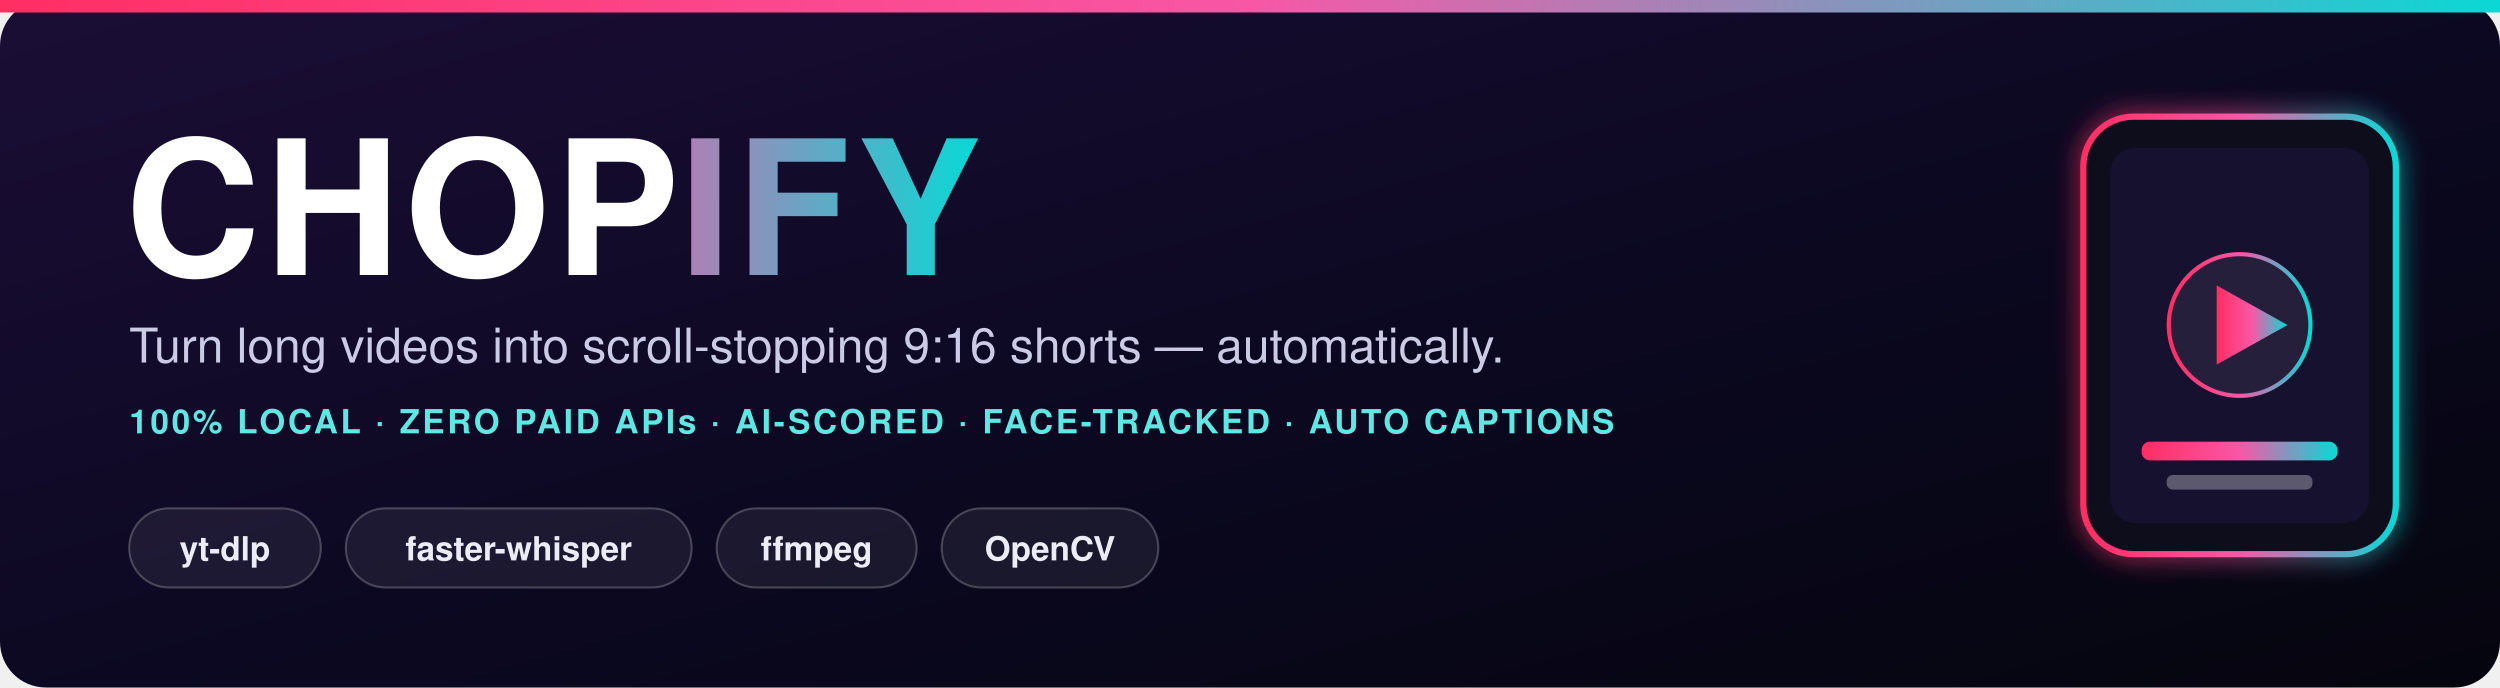
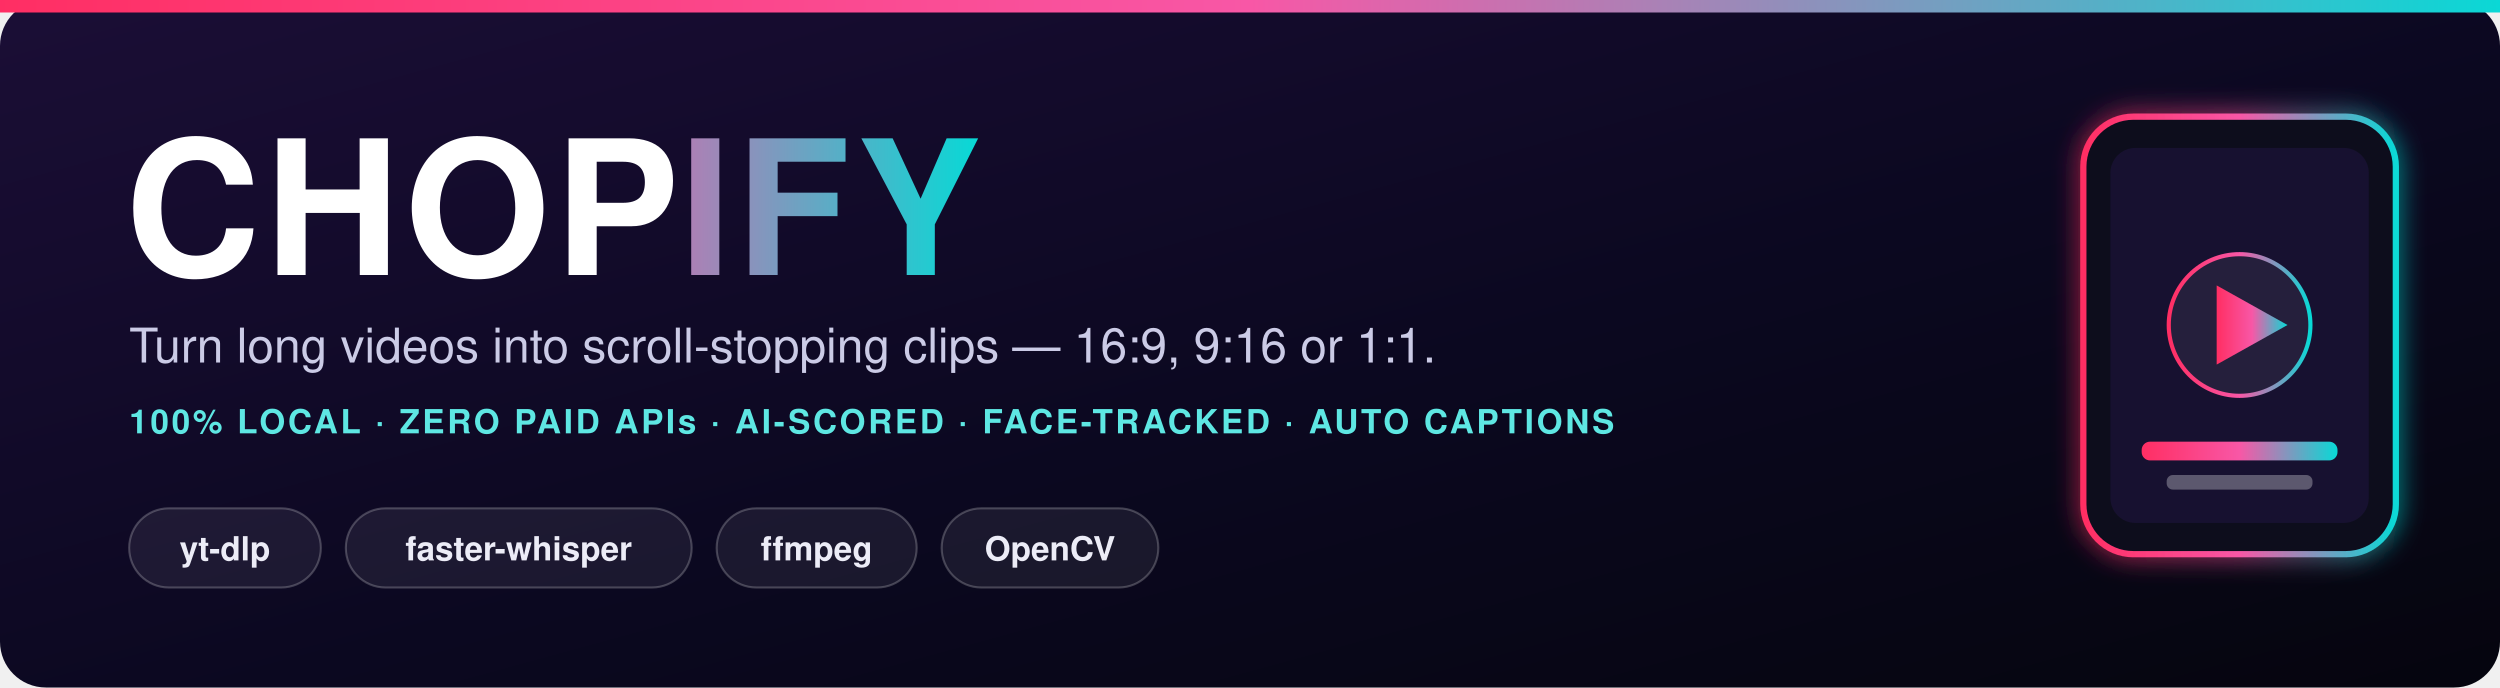
<svg xmlns="http://www.w3.org/2000/svg" viewBox="0 0 1200 330" width="1200" height="330" font-family="Segoe UI,Helvetica,Arial,sans-serif">
  <defs>
    <linearGradient id="bg" x1="0" y1="0" x2="1" y2="1">
      <stop offset="0" stop-color="#1b0e36" />
      <stop offset="0.55" stop-color="#0b0820" />
      <stop offset="1" stop-color="#05050e" />
    </linearGradient>
    <linearGradient id="viral" x1="0" y1="0" x2="1" y2="0">
      <stop offset="0" stop-color="#ff2e63" />
      <stop offset="0.5" stop-color="#f857a6" />
      <stop offset="1" stop-color="#08d9d6" />
    </linearGradient>
    <filter id="glow" x="-30%" y="-30%" width="160%" height="160%">
      <feGaussianBlur stdDeviation="6" result="b" />
      <feMerge>
        <feMergeNode in="b" />
        <feMergeNode in="SourceGraphic" />
      </feMerge>
    </filter>
  </defs>
  <rect width="1200" height="330" rx="22" fill="url(#bg)" />
  <rect width="1200" height="6" fill="url(#viral)" />
  <text x="60" y="132" font-size="90" font-weight="800" fill="#ffffff" letter-spacing="2">CHOP<tspan fill="url(#viral)">IFY</tspan>
  </text>
-   <text x="62" y="174" font-size="23" fill="#cbcbe6">Turn long videos into scroll-stopping 9:16 shorts — automatically.</text>
+   <text x="62" y="174" font-size="23" fill="#cbcbe6">Turn long videos into scroll-stopping clips — 16:9, 9:16 or 1:1.</text>
  <text x="62" y="208" font-size="16" font-weight="700" fill="#5ee7e3" letter-spacing="1.3">100% LOCAL   ·   ZERO PAID APIs   ·   AI-SCORED   ·   FACE-TRACKED   ·   AUTO CAPTIONS</text>
  <g font-size="16" font-weight="600" fill="#ececf7">
    <rect x="62" y="244" width="92" height="38" rx="19" fill="#ffffff" fill-opacity="0.07" stroke="#ffffff" stroke-opacity="0.22" />
    <text x="108" y="269" text-anchor="middle">yt-dlp</text>
    <rect x="166" y="244" width="166" height="38" rx="19" fill="#ffffff" fill-opacity="0.07" stroke="#ffffff" stroke-opacity="0.22" />
    <text x="249" y="269" text-anchor="middle">faster-whisper</text>
    <rect x="344" y="244" width="96" height="38" rx="19" fill="#ffffff" fill-opacity="0.07" stroke="#ffffff" stroke-opacity="0.22" />
    <text x="392" y="269" text-anchor="middle">ffmpeg</text>
    <rect x="452" y="244" width="104" height="38" rx="19" fill="#ffffff" fill-opacity="0.07" stroke="#ffffff" stroke-opacity="0.22" />
    <text x="504" y="269" text-anchor="middle">OpenCV</text>
  </g>
  <g transform="translate(1000,56)">
    <rect x="0" y="0" width="150" height="210" rx="24" fill="#0d0c1e" stroke="url(#viral)" stroke-width="3" filter="url(#glow)" />
    <rect x="13" y="15" width="124" height="180" rx="12" fill="#171130" />
    <circle cx="75" cy="100" r="34" fill="#ffffff" fill-opacity="0.06" stroke="url(#viral)" stroke-width="2" />
    <polygon points="64,81 64,119 98,100" fill="url(#viral)" />
    <rect x="28" y="156" width="94" height="9" rx="4" fill="url(#viral)" />
    <rect x="40" y="172" width="70" height="7" rx="3" fill="#ffffff" fill-opacity="0.3" />
  </g>
</svg>
